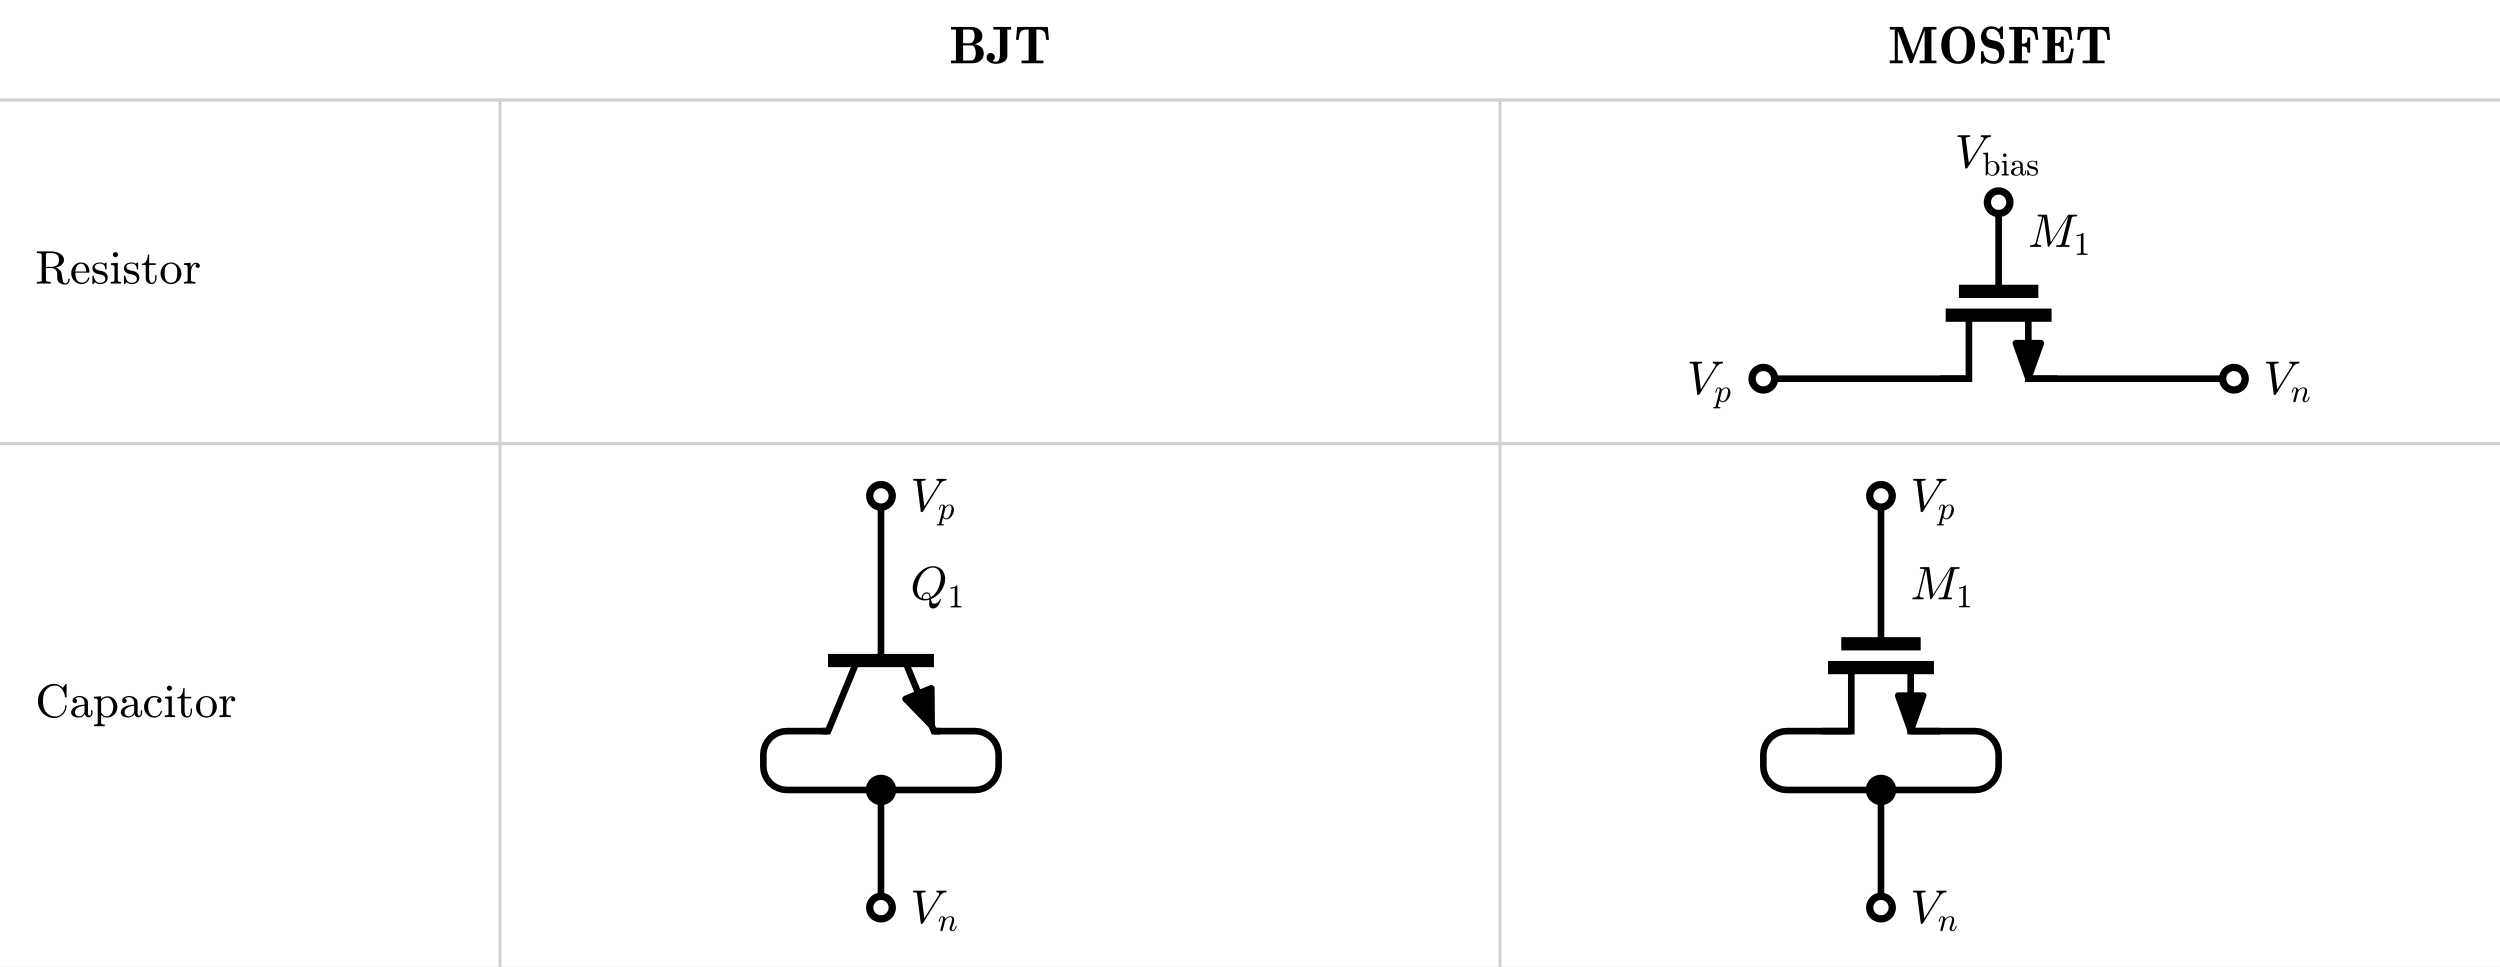
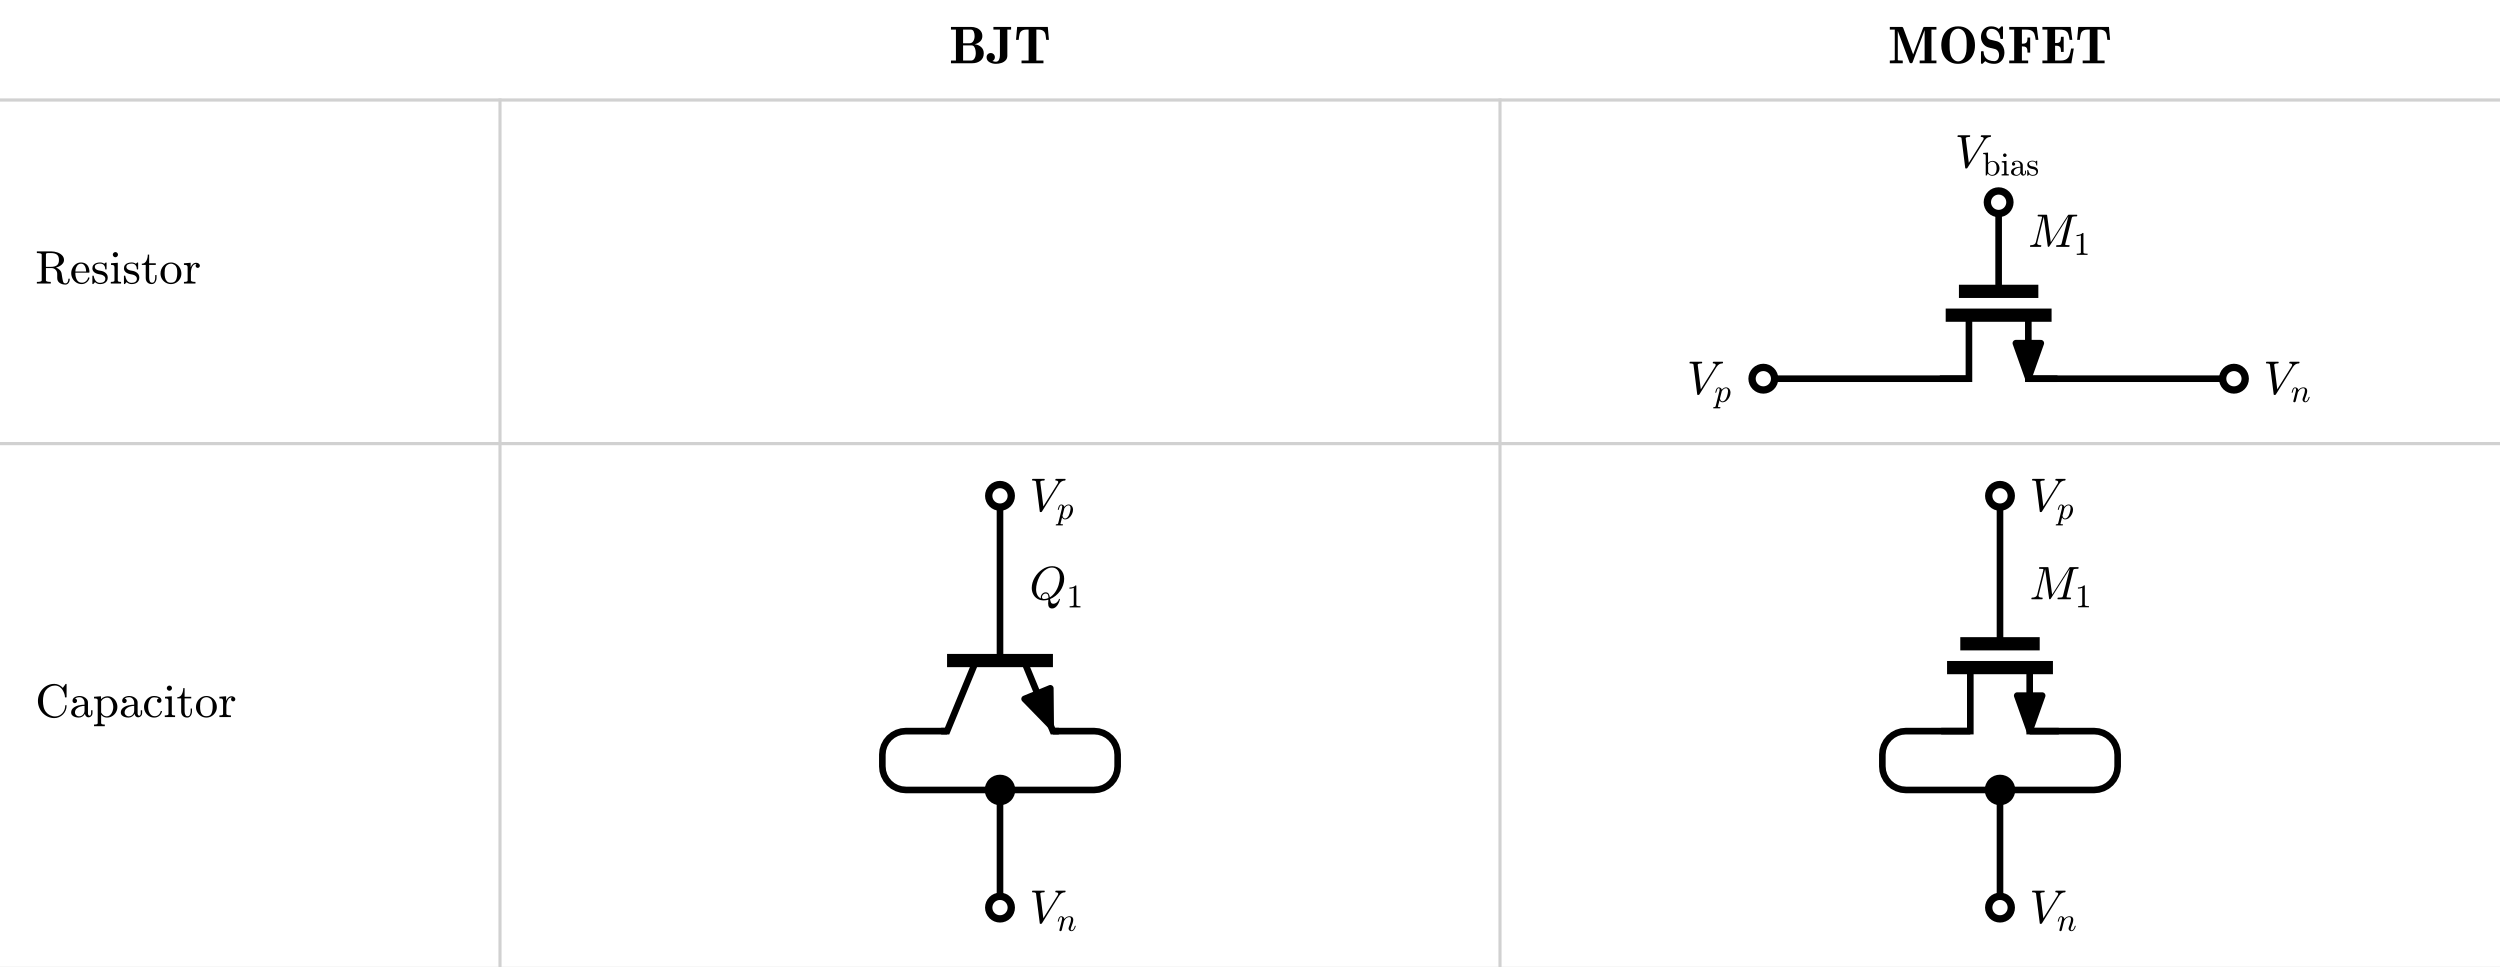
<svg xmlns="http://www.w3.org/2000/svg" xmlns:xlink="http://www.w3.org/1999/xlink" width="637.5pt" height="246.45pt" viewBox="0 0 637.5 246.45" version="1.1">
  <defs>
    <style type="text/css">*{stroke-linejoin: round; stroke-linecap: butt}</style>
  </defs>
  <g id="figure_1">
    <g id="patch_1">
      <path d="M 0 246.45  L 637.5 246.45  L 637.5 0  L 0 0  z " style="fill: #ffffff" />
    </g>
    <g id="axes_1">
      <g id="line2d_1">
        <path d="M 449.652 96.57  L 502.08 96.57  " clip-path="url(#pea8df8f1a4)" style="fill: none; stroke: #000000; stroke-width: 1.688; stroke-linejoin: miter" />
      </g>
      <g id="line2d_2">
        <path d="M 509.652 51.57  L 509.652 74.295  " clip-path="url(#pea8df8f1a4)" style="fill: none; stroke: #000000; stroke-width: 1.688; stroke-linejoin: miter" />
      </g>
      <g id="line2d_3">
        <path d="M 517.223 96.57  L 569.652 96.57  " clip-path="url(#pea8df8f1a4)" style="fill: none; stroke: #000000; stroke-width: 1.688; stroke-linejoin: miter" />
      </g>
      <g id="line2d_4">
        <path d="M 499.527 74.295  L 519.777 74.295  " clip-path="url(#pea8df8f1a4)" style="fill: none; stroke: #000000; stroke-width: 3.375; stroke-linejoin: miter" />
      </g>
      <g id="line2d_5">
        <path d="M 496.152 80.37  L 523.152 80.37  " clip-path="url(#pea8df8f1a4)" style="fill: none; stroke: #000000; stroke-width: 3.375; stroke-linejoin: miter" />
      </g>
      <g id="line2d_6">
        <path d="M 502.08 80.37  L 502.08 96.57  L 494.652 96.57  " clip-path="url(#pea8df8f1a4)" style="fill: none; stroke: #000000; stroke-width: 1.688; stroke-linejoin: miter" />
      </g>
      <g id="line2d_7">
        <path d="M 517.223 80.37  L 517.223 96.57  L 524.652 96.57  " clip-path="url(#pea8df8f1a4)" style="fill: none; stroke: #000000; stroke-width: 1.688; stroke-linejoin: miter" />
      </g>
      <g id="patch_2">
        <path d="M 517.223 96.457  L 520.401 87.514  L 514.045 87.514  z " clip-path="url(#pea8df8f1a4)" style="stroke: #000000; stroke-width: 1.688" />
      </g>
      <g id="patch_3">
        <path d="M 449.652 93.69  C 450.415 93.69 451.148 93.993 451.688 94.534  C 452.228 95.074 452.532 95.806 452.532 96.57  C 452.532 97.334 452.228 98.066 451.688 98.606  C 451.148 99.147 450.415 99.45 449.652 99.45  C 448.888 99.45 448.155 99.147 447.615 98.606  C 447.075 98.066 446.772 97.334 446.772 96.57  C 446.772 95.806 447.075 95.074 447.615 94.534  C 448.155 93.993 448.888 93.69 449.652 93.69  z " clip-path="url(#pea8df8f1a4)" style="fill: #ffffff; stroke: #000000; stroke-width: 1.867; stroke-linejoin: miter" />
      </g>
      <g id="patch_4">
        <path d="M 569.652 93.69  C 570.415 93.69 571.148 93.993 571.688 94.534  C 572.228 95.074 572.532 95.806 572.532 96.57  C 572.532 97.334 572.228 98.066 571.688 98.606  C 571.148 99.147 570.415 99.45 569.652 99.45  C 568.888 99.45 568.155 99.147 567.615 98.606  C 567.075 98.066 566.772 97.334 566.772 96.57  C 566.772 95.806 567.075 95.074 567.615 94.534  C 568.155 93.993 568.888 93.69 569.652 93.69  z " clip-path="url(#pea8df8f1a4)" style="fill: #ffffff; stroke: #000000; stroke-width: 1.867; stroke-linejoin: miter" />
      </g>
      <g id="patch_5">
        <path d="M 509.652 48.69  C 510.415 48.69 511.148 48.993 511.688 49.534  C 512.228 50.074 512.532 50.806 512.532 51.57  C 512.532 52.334 512.228 53.066 511.688 53.606  C 511.148 54.147 510.415 54.45 509.652 54.45  C 508.888 54.45 508.155 54.147 507.615 53.606  C 507.075 53.066 506.772 52.334 506.772 51.57  C 506.772 50.806 507.075 50.074 507.615 49.534  C 508.155 48.993 508.888 48.69 509.652 48.69  z " clip-path="url(#pea8df8f1a4)" style="fill: #ffffff; stroke: #000000; stroke-width: 1.867; stroke-linejoin: miter" />
      </g>
      <g id="text_1">
        <g transform="translate(517.1515 63.03) scale(0.12 -0.12)">
          <defs>
            <path id="Cmmi10-4d" d="M 325 0  Q 263 0 263 84  Q 266 100 275 137  Q 284 175 300 200  Q 316 225 347 225  Q 956 225 1056 616  L 1888 3956  Q 1900 4019 1900 4044  Q 1900 4113 1825 4122  Q 1703 4147 1363 4147  Q 1300 4147 1300 4231  Q 1303 4247 1312 4286  Q 1322 4325 1339 4348  Q 1356 4372 1381 4372  L 2509 4372  Q 2581 4372 2591 4300  L 3091 634  L 5422 4300  Q 5466 4372 5544 4372  L 6631 4372  Q 6694 4372 6694 4288  Q 6691 4272 6681 4233  Q 6672 4194 6655 4170  Q 6638 4147 6613 4147  Q 6222 4147 6069 4103  Q 5984 4075 5947 3928  L 5069 416  Q 5056 353 5056 325  Q 5056 300 5064 283  Q 5072 266 5086 261  Q 5100 256 5131 250  Q 5253 225 5594 225  Q 5656 225 5656 141  Q 5634 50 5621 25  Q 5609 0 5550 0  L 3878 0  Q 3816 0 3816 84  Q 3819 100 3828 139  Q 3838 178 3855 201  Q 3872 225 3897 225  Q 4288 225 4441 269  Q 4525 297 4563 441  L 5484 4147  L 2900 72  Q 2863 0 2772 0  Q 2691 0 2681 72  L 2138 4097  L 1259 588  Q 1253 572 1250 548  Q 1247 525 1241 494  Q 1241 328 1386 276  Q 1531 225 1741 225  Q 1806 225 1806 141  Q 1784 56 1770 28  Q 1756 0 1697 0  L 325 0  z " transform="scale(0.015625)" />
            <path id="Cmr10-31" d="M 594 0  L 594 225  Q 1394 225 1394 428  L 1394 3788  Q 1063 3628 556 3628  L 556 3853  Q 1341 3853 1741 4263  L 1831 4263  Q 1853 4263 1873 4245  Q 1894 4228 1894 4206  L 1894 428  Q 1894 225 2694 225  L 2694 0  L 594 0  z " transform="scale(0.015625)" />
          </defs>
          <use xlink:href="#Cmmi10-4d" transform="translate(0 0.6875)" />
          <use xlink:href="#Cmr10-31" transform="translate(97.02148 -16.31875) scale(0.7)" />
        </g>
      </g>
      <g id="text_2">
        <g transform="translate(430.1515 100.53) scale(0.12 -0.12)">
          <defs>
            <path id="Cmmi10-56" d="M 1409 -72  L 897 4006  Q 850 4147 416 4147  Q 353 4147 353 4231  Q 366 4300 384 4336  Q 403 4372 459 4372  L 2022 4372  Q 2056 4372 2072 4347  Q 2088 4322 2088 4288  Q 2063 4147 2003 4147  Q 1503 4147 1472 3975  L 1894 628  L 3866 3775  Q 3922 3881 3922 3944  Q 3922 4056 3820 4101  Q 3719 4147 3584 4147  Q 3519 4147 3519 4231  Q 3531 4281 3540 4309  Q 3550 4338 3569 4355  Q 3588 4372 3628 4372  L 4863 4372  Q 4922 4372 4922 4288  Q 4897 4147 4838 4147  Q 4356 4147 4084 3725  Q 4072 3713 4063 3713  L 1703 -72  Q 1656 -141 1581 -141  L 1491 -141  Q 1419 -141 1409 -72  z " transform="scale(0.015625)" />
            <path id="Cmmi10-70" d="M -159 -1241  Q -219 -1241 -219 -1159  Q -197 -1019 -134 -1019  Q 66 -1019 145 -983  Q 225 -947 269 -800  L 991 2081  Q 1038 2200 1038 2388  Q 1038 2663 850 2663  Q 650 2663 553 2423  Q 456 2184 366 1819  Q 366 1778 313 1778  L 238 1778  Q 222 1778 203 1801  Q 184 1825 184 1844  Q 253 2122 317 2315  Q 381 2509 517 2668  Q 653 2828 856 2828  Q 1075 2828 1240 2704  Q 1406 2581 1453 2369  Q 1628 2572 1840 2700  Q 2053 2828 2278 2828  Q 2547 2828 2745 2684  Q 2944 2541 3044 2308  Q 3144 2075 3144 1806  Q 3144 1394 2933 953  Q 2722 513 2361 220  Q 2000 -72 1588 -72  Q 1400 -72 1248 34  Q 1097 141 1013 313  L 722 -825  Q 706 -919 703 -934  Q 703 -1019 1125 -1019  Q 1191 -1019 1191 -1100  Q 1169 -1184 1155 -1212  Q 1141 -1241 1081 -1241  L -159 -1241  z M 1594 97  Q 1816 97 2006 280  Q 2197 463 2316 691  Q 2403 863 2479 1111  Q 2556 1359 2612 1640  Q 2669 1922 2669 2088  Q 2669 2234 2630 2362  Q 2591 2491 2502 2577  Q 2413 2663 2266 2663  Q 2031 2663 1823 2495  Q 1616 2328 1447 2081  L 1447 2059  L 1094 647  Q 1138 419 1263 258  Q 1388 97 1594 97  z " transform="scale(0.015625)" />
          </defs>
          <use xlink:href="#Cmmi10-56" transform="translate(0 0.6875)" />
          <use xlink:href="#Cmmi10-70" transform="translate(58.30078 -16.31875) scale(0.7)" />
        </g>
      </g>
      <g id="text_3">
        <g transform="translate(577.1515 100.53) scale(0.12 -0.12)">
          <defs>
            <path id="Cmmi10-6e" d="M 494 109  Q 494 147 500 166  L 978 2075  Q 1025 2253 1025 2388  Q 1025 2663 838 2663  Q 638 2663 541 2423  Q 444 2184 353 1819  Q 353 1800 334 1789  Q 316 1778 300 1778  L 225 1778  Q 203 1778 187 1801  Q 172 1825 172 1844  Q 241 2122 305 2315  Q 369 2509 505 2668  Q 641 2828 844 2828  Q 1084 2828 1268 2676  Q 1453 2525 1453 2291  Q 1644 2541 1900 2684  Q 2156 2828 2444 2828  Q 2672 2828 2837 2750  Q 3003 2672 3095 2514  Q 3188 2356 3188 2138  Q 3188 1875 3070 1503  Q 2953 1131 2778 672  Q 2688 463 2688 288  Q 2688 97 2834 97  Q 3084 97 3251 365  Q 3419 634 3488 941  Q 3500 978 3541 978  L 3616 978  Q 3641 978 3658 962  Q 3675 947 3675 922  Q 3675 916 3669 903  Q 3581 541 3364 234  Q 3147 -72 2822 -72  Q 2597 -72 2437 83  Q 2278 238 2278 459  Q 2278 578 2328 709  Q 2409 919 2514 1209  Q 2619 1500 2686 1765  Q 2753 2031 2753 2234  Q 2753 2413 2679 2538  Q 2606 2663 2431 2663  Q 2197 2663 2000 2559  Q 1803 2456 1656 2286  Q 1509 2116 1388 1881  L 953 141  Q 931 53 854 -9  Q 778 -72 684 -72  Q 606 -72 550 -22  Q 494 28 494 109  z " transform="scale(0.015625)" />
          </defs>
          <use xlink:href="#Cmmi10-56" transform="translate(0 0.6875)" />
          <use xlink:href="#Cmmi10-6e" transform="translate(58.30078 -16.31875) scale(0.7)" />
        </g>
      </g>
      <g id="text_4">
        <g transform="translate(498.4915 42.78) scale(0.12 -0.12)">
          <defs>
            <path id="Cmr10-62" d="M 666 0  L 666 3788  Q 666 3959 614 4036  Q 563 4113 466 4130  Q 369 4147 166 4147  L 166 4372  L 1113 4441  L 1113 2438  Q 1219 2556 1361 2645  Q 1503 2734 1665 2781  Q 1828 2828 1997 2828  Q 2284 2828 2529 2712  Q 2775 2597 2956 2394  Q 3138 2191 3239 1927  Q 3341 1663 3341 1381  Q 3341 994 3152 659  Q 2963 325 2636 126  Q 2309 -72 1919 -72  Q 1675 -72 1447 53  Q 1219 178 1069 384  L 850 0  L 666 0  z M 1131 628  Q 1238 394 1438 245  Q 1638 97 1881 97  Q 2213 97 2417 287  Q 2622 478 2703 768  Q 2784 1059 2784 1381  Q 2784 1922 2644 2203  Q 2581 2328 2473 2434  Q 2366 2541 2233 2602  Q 2100 2663 1953 2663  Q 1697 2663 1478 2527  Q 1259 2391 1131 2163  L 1131 628  z " transform="scale(0.015625)" />
            <path id="Cmr10-69" d="M 197 0  L 197 225  Q 416 225 556 259  Q 697 294 697 428  L 697 2175  Q 697 2422 601 2478  Q 506 2534 225 2534  L 225 2759  L 1147 2828  L 1147 428  Q 1147 294 1269 259  Q 1391 225 1594 225  L 1594 0  L 197 0  z M 469 3928  Q 469 4069 575 4175  Q 681 4281 819 4281  Q 909 4281 993 4234  Q 1078 4188 1125 4103  Q 1172 4019 1172 3928  Q 1172 3791 1065 3684  Q 959 3578 819 3578  Q 681 3578 575 3684  Q 469 3791 469 3928  z " transform="scale(0.015625)" />
            <path id="Cmr10-61" d="M 256 628  Q 256 1009 556 1248  Q 856 1488 1276 1586  Q 1697 1684 2075 1684  L 2075 1947  Q 2075 2131 1994 2304  Q 1913 2478 1759 2589  Q 1606 2700 1422 2700  Q 997 2700 775 2509  Q 897 2509 976 2417  Q 1056 2325 1056 2203  Q 1056 2075 965 1984  Q 875 1894 750 1894  Q 622 1894 531 1984  Q 441 2075 441 2203  Q 441 2541 747 2705  Q 1053 2869 1422 2869  Q 1681 2869 1943 2758  Q 2206 2647 2373 2440  Q 2541 2234 2541 1959  L 2541 519  Q 2541 394 2594 289  Q 2647 184 2759 184  Q 2866 184 2917 290  Q 2969 397 2969 519  L 2969 928  L 3156 928  L 3156 519  Q 3156 375 3081 245  Q 3006 116 2879 39  Q 2753 -38 2606 -38  Q 2419 -38 2283 107  Q 2147 253 2131 453  Q 2013 213 1781 70  Q 1550 -72 1288 -72  Q 1044 -72 808 0  Q 572 72 414 226  Q 256 381 256 628  z M 775 628  Q 775 403 940 250  Q 1106 97 1331 97  Q 1538 97 1706 200  Q 1875 303 1975 481  Q 2075 659 2075 856  L 2075 1522  Q 1784 1522 1479 1426  Q 1175 1331 975 1128  Q 775 925 775 628  z " transform="scale(0.015625)" />
            <path id="Cmr10-73" d="M 213 -19  L 213 1025  Q 213 1075 269 1075  L 347 1075  Q 384 1075 397 1025  Q 575 97 1259 97  Q 1563 97 1767 234  Q 1972 372 1972 659  Q 1972 866 1812 1011  Q 1653 1156 1434 1209  L 1006 1294  Q 791 1341 614 1437  Q 438 1534 325 1695  Q 213 1856 213 2069  Q 213 2350 361 2529  Q 509 2709 746 2789  Q 984 2869 1259 2869  Q 1588 2869 1831 2694  L 2016 2853  Q 2016 2869 2047 2869  L 2094 2869  Q 2113 2869 2128 2851  Q 2144 2834 2144 2816  L 2144 1978  Q 2144 1919 2094 1919  L 2016 1919  Q 1959 1919 1959 1978  Q 1959 2313 1773 2516  Q 1588 2719 1253 2719  Q 966 2719 755 2612  Q 544 2506 544 2247  Q 544 2069 695 1955  Q 847 1841 1050 1791  L 1484 1709  Q 1703 1659 1892 1540  Q 2081 1422 2192 1240  Q 2303 1059 2303 831  Q 2303 600 2223 429  Q 2144 259 2001 146  Q 1859 34 1665 -19  Q 1472 -72 1259 -72  Q 859 -72 575 197  L 341 -56  Q 341 -72 306 -72  L 269 -72  Q 213 -72 213 -19  z " transform="scale(0.015625)" />
          </defs>
          <use xlink:href="#Cmmi10-56" transform="translate(0 0.6875)" />
          <use xlink:href="#Cmr10-62" transform="translate(58.30078 -16.31875) scale(0.7)" />
          <use xlink:href="#Cmr10-69" transform="translate(97.16309 -16.31875) scale(0.7)" />
          <use xlink:href="#Cmr10-61" transform="translate(116.543 -16.31875) scale(0.7)" />
          <use xlink:href="#Cmr10-73" transform="translate(151.543 -16.31875) scale(0.7)" />
        </g>
      </g>
    </g>
    <g id="axes_2">
      <g id="line2d_8">
-         <path d="M 211.152 186.437  L 200.652 186.437  L 199.481 186.552  L 198.355 186.894  L 197.318 187.448  L 196.409 188.194  L 195.663 189.104  L 195.108 190.141  L 194.767 191.267  L 194.652 192.437  L 194.652 195.437  L 194.767 196.608  L 195.108 197.733  L 195.663 198.77  L 196.409 199.68  L 197.318 200.426  L 198.355 200.98  L 199.481 201.322  L 200.652 201.437  L 248.652 201.437  L 249.822 201.322  L 250.948 200.98  L 251.985 200.426  L 252.894 199.68  L 253.64 198.77  L 254.195 197.733  L 254.536 196.608  L 254.652 195.437  L 254.652 192.437  L 254.536 191.267  L 254.195 190.141  L 253.64 189.104  L 252.894 188.194  L 251.985 187.448  L 250.948 186.894  L 249.822 186.552  L 248.652 186.437  L 238.152 186.437  " clip-path="url(#pc431023431)" style="fill: none; stroke: #000000; stroke-width: 1.688; stroke-linejoin: miter" />
+         <path d="M 241.5 186.437  L 231 186.437  L 229.829 186.552  L 228.704 186.894  L 227.667 187.448  L 226.757 188.194  L 226.011 189.104  L 225.457 190.141  L 225.115 191.267  L 225 192.437  L 225 195.437  L 225.115 196.608  L 225.457 197.733  L 226.011 198.77  L 226.757 199.68  L 227.667 200.426  L 228.704 200.98  L 229.829 201.322  L 231 201.437  L 279 201.437  L 280.171 201.322  L 281.296 200.98  L 282.333 200.426  L 283.243 199.68  L 283.989 198.77  L 284.543 197.733  L 284.885 196.608  L 285 195.437  L 285 192.437  L 284.885 191.267  L 284.543 190.141  L 283.989 189.104  L 283.243 188.194  L 282.333 187.448  L 281.296 186.894  L 280.171 186.552  L 279 186.437  L 268.5 186.437  " clip-path="url(#pc431023431)" style="fill: none; stroke: #000000; stroke-width: 1.688; stroke-linejoin: miter" />
      </g>
      <g id="line2d_9">
-         <path d="M 224.652 126.437  L 224.652 168.437  " clip-path="url(#pc431023431)" style="fill: none; stroke: #000000; stroke-width: 1.688; stroke-linejoin: miter" />
+         <path d="M 255 126.437  L 255 168.437  " clip-path="url(#pc431023431)" style="fill: none; stroke: #000000; stroke-width: 1.688; stroke-linejoin: miter" />
      </g>
      <g id="line2d_10">
-         <path d="M 224.652 201.437  L 224.652 231.437  " clip-path="url(#pc431023431)" style="fill: none; stroke: #000000; stroke-width: 1.688; stroke-linejoin: miter" />
+         <path d="M 255 201.437  L 255 231.437  " clip-path="url(#pc431023431)" style="fill: none; stroke: #000000; stroke-width: 1.688; stroke-linejoin: miter" />
      </g>
      <g id="line2d_11">
-         <path d="M 211.152 168.437  L 238.152 168.437  " clip-path="url(#pc431023431)" style="fill: none; stroke: #000000; stroke-width: 3.375; stroke-linejoin: miter" />
+         <path d="M 241.5 168.437  L 268.5 168.437  " clip-path="url(#pc431023431)" style="fill: none; stroke: #000000; stroke-width: 3.375; stroke-linejoin: miter" />
      </g>
      <g id="line2d_12">
-         <path d="M 218.577 168.437  L 211.152 186.437  L 209.652 186.437  " clip-path="url(#pc431023431)" style="fill: none; stroke: #000000; stroke-width: 1.688; stroke-linejoin: miter" />
+         <path d="M 248.925 168.437  L 241.5 186.437  L 240 186.437  " clip-path="url(#pc431023431)" style="fill: none; stroke: #000000; stroke-width: 1.688; stroke-linejoin: miter" />
      </g>
      <g id="line2d_13">
-         <path d="M 230.727 168.437  L 238.152 186.437  L 239.652 186.437  " clip-path="url(#pc431023431)" style="fill: none; stroke: #000000; stroke-width: 1.688; stroke-linejoin: miter" />
+         <path d="M 261.075 168.437  L 268.5 186.437  L 270 186.437  " clip-path="url(#pc431023431)" style="fill: none; stroke: #000000; stroke-width: 1.688; stroke-linejoin: miter" />
      </g>
      <g id="patch_6">
-         <path d="M 237.573 185.033  L 237.481 175.518  L 230.929 178.221  z " clip-path="url(#pc431023431)" style="stroke: #000000; stroke-width: 1.688" />
+         <path d="M 267.921 185.033  L 267.829 175.518  L 261.277 178.221  z " clip-path="url(#pc431023431)" style="stroke: #000000; stroke-width: 1.688" />
      </g>
      <g id="patch_7">
-         <path d="M 224.652 123.557  C 225.415 123.557 226.148 123.861 226.688 124.401  C 227.228 124.941 227.532 125.673 227.532 126.437  C 227.532 127.201 227.228 127.933 226.688 128.474  C 226.148 129.014 225.415 129.317 224.652 129.317  C 223.888 129.317 223.155 129.014 222.615 128.474  C 222.075 127.933 221.772 127.201 221.772 126.437  C 221.772 125.673 222.075 124.941 222.615 124.401  C 223.155 123.861 223.888 123.557 224.652 123.557  z " clip-path="url(#pc431023431)" style="fill: #ffffff; stroke: #000000; stroke-width: 1.867; stroke-linejoin: miter" />
+         <path d="M 255 123.557  C 255.764 123.557 256.496 123.861 257.036 124.401  C 257.577 124.941 257.88 125.673 257.88 126.437  C 257.88 127.201 257.577 127.933 257.036 128.474  C 256.496 129.014 255.764 129.317 255 129.317  C 254.236 129.317 253.504 129.014 252.964 128.474  C 252.423 127.933 252.12 127.201 252.12 126.437  C 252.12 125.673 252.423 124.941 252.964 124.401  C 253.504 123.861 254.236 123.557 255 123.557  z " clip-path="url(#pc431023431)" style="fill: #ffffff; stroke: #000000; stroke-width: 1.867; stroke-linejoin: miter" />
      </g>
      <g id="patch_8">
-         <path d="M 224.652 197.545  C 225.684 197.545 226.674 197.955 227.404 198.685  C 228.134 199.415 228.544 200.405 228.544 201.437  C 228.544 202.469 228.134 203.46 227.404 204.189  C 226.674 204.919 225.684 205.33 224.652 205.33  C 223.619 205.33 222.629 204.919 221.899 204.189  C 221.169 203.46 220.759 202.469 220.759 201.437  C 220.759 200.405 221.169 199.415 221.899 198.685  C 222.629 197.955 223.619 197.545 224.652 197.545  z " clip-path="url(#pc431023431)" />
+         <path d="M 255 197.545  C 256.032 197.545 257.022 197.955 257.752 198.685  C 258.482 199.415 258.892 200.405 258.892 201.437  C 258.892 202.469 258.482 203.46 257.752 204.189  C 257.022 204.919 256.032 205.33 255 205.33  C 253.968 205.33 252.978 204.919 252.248 204.189  C 251.518 203.46 251.107 202.469 251.107 201.437  C 251.107 200.405 251.518 199.415 252.248 198.685  C 252.978 197.955 253.968 197.545 255 197.545  z " clip-path="url(#pc431023431)" />
      </g>
      <g id="patch_9">
-         <path d="M 224.652 228.557  C 225.415 228.557 226.148 228.861 226.688 229.401  C 227.228 229.941 227.532 230.673 227.532 231.437  C 227.532 232.201 227.228 232.933 226.688 233.474  C 226.148 234.014 225.415 234.317 224.652 234.317  C 223.888 234.317 223.155 234.014 222.615 233.474  C 222.075 232.933 221.772 232.201 221.772 231.437  C 221.772 230.673 222.075 229.941 222.615 229.401  C 223.155 228.861 223.888 228.557 224.652 228.557  z " clip-path="url(#pc431023431)" style="fill: #ffffff; stroke: #000000; stroke-width: 1.867; stroke-linejoin: miter" />
+         <path d="M 255 228.557  C 255.764 228.557 256.496 228.861 257.036 229.401  C 257.577 229.941 257.88 230.673 257.88 231.437  C 257.88 232.201 257.577 232.933 257.036 233.474  C 256.496 234.014 255.764 234.317 255 234.317  C 254.236 234.317 253.504 234.014 252.964 233.474  C 252.423 232.933 252.12 232.201 252.12 231.437  C 252.12 230.673 252.423 229.941 252.964 229.401  C 253.504 228.861 254.236 228.557 255 228.557  z " clip-path="url(#pc431023431)" style="fill: #ffffff; stroke: #000000; stroke-width: 1.867; stroke-linejoin: miter" />
      </g>
      <g id="text_5">
-         <g transform="translate(232.1515 152.8971) scale(0.12 -0.12)">
+         <g transform="translate(262.5 152.8971) scale(0.12 -0.12)">
          <defs>
            <path id="Cmmi10-51" d="M 1947 -141  Q 1466 -141 1094 79  Q 722 300 520 692  Q 319 1084 319 1563  Q 319 2259 714 2950  Q 1109 3641 1756 4077  Q 2403 4513 3109 4513  Q 3475 4513 3778 4381  Q 4081 4250 4290 4017  Q 4500 3784 4614 3471  Q 4728 3159 4728 2791  Q 4728 2366 4581 1936  Q 4434 1506 4171 1136  Q 3909 766 3559 484  Q 3209 203 2809 38  Q 2850 -256 2934 -425  Q 3019 -594 3256 -594  Q 3506 -594 3726 -412  Q 3947 -231 4006 13  Q 4019 72 4078 72  Q 4147 72 4147 -13  Q 4100 -219 4008 -430  Q 3916 -641 3786 -823  Q 3656 -1006 3478 -1123  Q 3300 -1241 3084 -1241  Q 2547 -1241 2547 -550  Q 2547 -509 2562 -332  Q 2578 -156 2578 -44  Q 2269 -141 1947 -141  z M 1709 300  Q 1709 44 1991 44  Q 2275 44 2591 184  L 2591 244  Q 2591 503 2509 648  Q 2428 794 2194 794  Q 2078 794 1964 723  Q 1850 653 1779 539  Q 1709 425 1709 300  z M 1544 288  Q 1544 456 1637 612  Q 1731 769 1881 864  Q 2031 959 2203 959  Q 2481 959 2607 771  Q 2734 584 2778 281  Q 3188 525 3500 978  Q 3813 1431 3977 1973  Q 4141 2516 4141 3003  Q 4141 3356 4023 3656  Q 3906 3956 3664 4140  Q 3422 4325 3066 4325  Q 2722 4325 2403 4156  Q 2084 3988 1813 3706  Q 1550 3434 1342 3032  Q 1134 2631 1021 2193  Q 909 1756 909 1356  Q 909 947 1068 612  Q 1228 278 1569 128  Q 1544 194 1544 288  z " transform="scale(0.015625)" />
          </defs>
          <use xlink:href="#Cmmi10-51" transform="translate(0 0.484375)" />
          <use xlink:href="#Cmr10-31" transform="translate(79.00391 -16.52188) scale(0.7)" />
        </g>
      </g>
      <g id="text_6">
-         <g transform="translate(232.1515 130.3971) scale(0.12 -0.12)">
+         <g transform="translate(262.5 130.3971) scale(0.12 -0.12)">
          <use xlink:href="#Cmmi10-56" transform="translate(0 0.6875)" />
          <use xlink:href="#Cmmi10-70" transform="translate(58.30078 -16.31875) scale(0.7)" />
        </g>
      </g>
      <g id="text_7">
-         <g transform="translate(232.1515 235.3971) scale(0.12 -0.12)">
+         <g transform="translate(262.5 235.3971) scale(0.12 -0.12)">
          <use xlink:href="#Cmmi10-56" transform="translate(0 0.6875)" />
          <use xlink:href="#Cmmi10-6e" transform="translate(58.30078 -16.31875) scale(0.7)" />
        </g>
      </g>
    </g>
    <g id="axes_3">
      <g id="line2d_14">
-         <path d="M 472.08 186.437  L 455.652 186.437  L 454.481 186.552  L 453.355 186.894  L 452.318 187.448  L 451.409 188.194  L 450.663 189.104  L 450.108 190.141  L 449.767 191.267  L 449.652 192.437  L 449.652 195.437  L 449.767 196.608  L 450.108 197.733  L 450.663 198.77  L 451.409 199.68  L 452.318 200.426  L 453.355 200.98  L 454.481 201.322  L 455.652 201.437  L 503.652 201.437  L 504.822 201.322  L 505.948 200.98  L 506.985 200.426  L 507.894 199.68  L 508.64 198.77  L 509.195 197.733  L 509.536 196.608  L 509.652 195.437  L 509.652 192.437  L 509.536 191.267  L 509.195 190.141  L 508.64 189.104  L 507.894 188.194  L 506.985 187.448  L 505.948 186.894  L 504.822 186.552  L 503.652 186.437  L 487.223 186.437  " clip-path="url(#peedba39d18)" style="fill: none; stroke: #000000; stroke-width: 1.688; stroke-linejoin: miter" />
+         <path d="M 502.429 186.437  L 486 186.437  L 484.829 186.552  L 483.704 186.894  L 482.667 187.448  L 481.757 188.194  L 481.011 189.104  L 480.457 190.141  L 480.115 191.267  L 480 192.437  L 480 195.437  L 480.115 196.608  L 480.457 197.733  L 481.011 198.77  L 481.757 199.68  L 482.667 200.426  L 483.704 200.98  L 484.829 201.322  L 486 201.437  L 534 201.437  L 535.171 201.322  L 536.296 200.98  L 537.333 200.426  L 538.243 199.68  L 538.989 198.77  L 539.543 197.733  L 539.885 196.608  L 540 195.437  L 540 192.437  L 539.885 191.267  L 539.543 190.141  L 538.989 189.104  L 538.243 188.194  L 537.333 187.448  L 536.296 186.894  L 535.171 186.552  L 534 186.437  L 517.571 186.437  " clip-path="url(#peedba39d18)" style="fill: none; stroke: #000000; stroke-width: 1.688; stroke-linejoin: miter" />
      </g>
      <g id="line2d_15">
-         <path d="M 479.652 126.437  L 479.652 164.162  " clip-path="url(#peedba39d18)" style="fill: none; stroke: #000000; stroke-width: 1.688; stroke-linejoin: miter" />
+         <path d="M 510 126.437  L 510 164.162  " clip-path="url(#peedba39d18)" style="fill: none; stroke: #000000; stroke-width: 1.688; stroke-linejoin: miter" />
      </g>
      <g id="line2d_16">
-         <path d="M 479.652 201.437  L 479.652 231.437  " clip-path="url(#peedba39d18)" style="fill: none; stroke: #000000; stroke-width: 1.688; stroke-linejoin: miter" />
+         <path d="M 510 201.437  L 510 231.437  " clip-path="url(#peedba39d18)" style="fill: none; stroke: #000000; stroke-width: 1.688; stroke-linejoin: miter" />
      </g>
      <g id="line2d_17">
-         <path d="M 469.527 164.162  L 489.777 164.162  " clip-path="url(#peedba39d18)" style="fill: none; stroke: #000000; stroke-width: 3.375; stroke-linejoin: miter" />
+         <path d="M 499.875 164.162  L 520.125 164.162  " clip-path="url(#peedba39d18)" style="fill: none; stroke: #000000; stroke-width: 3.375; stroke-linejoin: miter" />
      </g>
      <g id="line2d_18">
-         <path d="M 466.152 170.237  L 493.152 170.237  " clip-path="url(#peedba39d18)" style="fill: none; stroke: #000000; stroke-width: 3.375; stroke-linejoin: miter" />
+         <path d="M 496.5 170.237  L 523.5 170.237  " clip-path="url(#peedba39d18)" style="fill: none; stroke: #000000; stroke-width: 3.375; stroke-linejoin: miter" />
      </g>
      <g id="line2d_19">
-         <path d="M 472.08 170.237  L 472.08 186.437  L 464.652 186.437  " clip-path="url(#peedba39d18)" style="fill: none; stroke: #000000; stroke-width: 1.688; stroke-linejoin: miter" />
+         <path d="M 502.429 170.237  L 502.429 186.437  L 495 186.437  " clip-path="url(#peedba39d18)" style="fill: none; stroke: #000000; stroke-width: 1.688; stroke-linejoin: miter" />
      </g>
      <g id="line2d_20">
-         <path d="M 487.223 170.237  L 487.223 186.437  L 494.652 186.437  " clip-path="url(#peedba39d18)" style="fill: none; stroke: #000000; stroke-width: 1.688; stroke-linejoin: miter" />
+         <path d="M 517.571 170.237  L 517.571 186.437  L 525 186.437  " clip-path="url(#peedba39d18)" style="fill: none; stroke: #000000; stroke-width: 1.688; stroke-linejoin: miter" />
      </g>
      <g id="patch_10">
-         <path d="M 487.223 186.325  L 490.401 177.381  L 484.045 177.381  z " clip-path="url(#peedba39d18)" style="stroke: #000000; stroke-width: 1.688" />
+         <path d="M 517.571 186.325  L 520.749 177.381  L 514.394 177.381  z " clip-path="url(#peedba39d18)" style="stroke: #000000; stroke-width: 1.688" />
      </g>
      <g id="patch_11">
-         <path d="M 479.652 123.557  C 480.415 123.557 481.148 123.861 481.688 124.401  C 482.228 124.941 482.532 125.673 482.532 126.437  C 482.532 127.201 482.228 127.933 481.688 128.474  C 481.148 129.014 480.415 129.317 479.652 129.317  C 478.888 129.317 478.155 129.014 477.615 128.474  C 477.075 127.933 476.772 127.201 476.772 126.437  C 476.772 125.673 477.075 124.941 477.615 124.401  C 478.155 123.861 478.888 123.557 479.652 123.557  z " clip-path="url(#peedba39d18)" style="fill: #ffffff; stroke: #000000; stroke-width: 1.867; stroke-linejoin: miter" />
+         <path d="M 510 123.557  C 510.764 123.557 511.496 123.861 512.036 124.401  C 512.577 124.941 512.88 125.673 512.88 126.437  C 512.88 127.201 512.577 127.933 512.036 128.474  C 511.496 129.014 510.764 129.317 510 129.317  C 509.236 129.317 508.504 129.014 507.964 128.474  C 507.423 127.933 507.12 127.201 507.12 126.437  C 507.12 125.673 507.423 124.941 507.964 124.401  C 508.504 123.861 509.236 123.557 510 123.557  z " clip-path="url(#peedba39d18)" style="fill: #ffffff; stroke: #000000; stroke-width: 1.867; stroke-linejoin: miter" />
      </g>
      <g id="patch_12">
-         <path d="M 479.652 197.545  C 480.684 197.545 481.674 197.955 482.404 198.685  C 483.134 199.415 483.544 200.405 483.544 201.437  C 483.544 202.469 483.134 203.46 482.404 204.189  C 481.674 204.919 480.684 205.33 479.652 205.33  C 478.619 205.33 477.629 204.919 476.899 204.189  C 476.169 203.46 475.759 202.469 475.759 201.437  C 475.759 200.405 476.169 199.415 476.899 198.685  C 477.629 197.955 478.619 197.545 479.652 197.545  z " clip-path="url(#peedba39d18)" />
+         <path d="M 510 197.545  C 511.032 197.545 512.022 197.955 512.752 198.685  C 513.482 199.415 513.893 200.405 513.893 201.437  C 513.893 202.469 513.482 203.46 512.752 204.189  C 512.022 204.919 511.032 205.33 510 205.33  C 508.968 205.33 507.978 204.919 507.248 204.189  C 506.518 203.46 506.108 202.469 506.108 201.437  C 506.108 200.405 506.518 199.415 507.248 198.685  C 507.978 197.955 508.968 197.545 510 197.545  z " clip-path="url(#peedba39d18)" />
      </g>
      <g id="patch_13">
-         <path d="M 479.652 228.557  C 480.415 228.557 481.148 228.861 481.688 229.401  C 482.228 229.941 482.532 230.673 482.532 231.437  C 482.532 232.201 482.228 232.933 481.688 233.474  C 481.148 234.014 480.415 234.317 479.652 234.317  C 478.888 234.317 478.155 234.014 477.615 233.474  C 477.075 232.933 476.772 232.201 476.772 231.437  C 476.772 230.673 477.075 229.941 477.615 229.401  C 478.155 228.861 478.888 228.557 479.652 228.557  z " clip-path="url(#peedba39d18)" style="fill: #ffffff; stroke: #000000; stroke-width: 1.867; stroke-linejoin: miter" />
+         <path d="M 510 228.557  C 510.764 228.557 511.496 228.861 512.036 229.401  C 512.577 229.941 512.88 230.673 512.88 231.437  C 512.88 232.201 512.577 232.933 512.036 233.474  C 511.496 234.014 510.764 234.317 510 234.317  C 509.236 234.317 508.504 234.014 507.964 233.474  C 507.423 232.933 507.12 232.201 507.12 231.437  C 507.12 230.673 507.423 229.941 507.964 229.401  C 508.504 228.861 509.236 228.557 510 228.557  z " clip-path="url(#peedba39d18)" style="fill: #ffffff; stroke: #000000; stroke-width: 1.867; stroke-linejoin: miter" />
      </g>
      <g id="text_8">
-         <g transform="translate(487.1515 152.8971) scale(0.12 -0.12)">
+         <g transform="translate(517.5 152.8971) scale(0.12 -0.12)">
          <use xlink:href="#Cmmi10-4d" transform="translate(0 0.6875)" />
          <use xlink:href="#Cmr10-31" transform="translate(97.02148 -16.31875) scale(0.7)" />
        </g>
      </g>
      <g id="text_9">
-         <g transform="translate(487.1515 130.3971) scale(0.12 -0.12)">
+         <g transform="translate(517.5 130.3971) scale(0.12 -0.12)">
          <use xlink:href="#Cmmi10-56" transform="translate(0 0.6875)" />
          <use xlink:href="#Cmmi10-70" transform="translate(58.30078 -16.31875) scale(0.7)" />
        </g>
      </g>
      <g id="text_10">
-         <g transform="translate(487.1515 235.3971) scale(0.12 -0.12)">
+         <g transform="translate(517.5 235.3971) scale(0.12 -0.12)">
          <use xlink:href="#Cmmi10-56" transform="translate(0 0.6875)" />
          <use xlink:href="#Cmmi10-6e" transform="translate(58.30078 -16.31875) scale(0.7)" />
        </g>
      </g>
    </g>
    <g id="line2d_21">
      <path d="M 0 25.5  L 637.5 25.5  " style="fill: none; stroke: #d1d1d1; stroke-width: 0.8; stroke-linecap: square" />
    </g>
    <g id="line2d_22">
      <path d="M 0 113.117  L 637.5 113.117  " style="fill: none; stroke: #d1d1d1; stroke-width: 0.8; stroke-linecap: square" />
    </g>
    <g id="line2d_23">
      <path d="M 127.5 246.45  L 127.5 25.5  " style="fill: none; stroke: #d1d1d1; stroke-width: 0.8; stroke-linecap: square" />
    </g>
    <g id="line2d_24">
      <path d="M 382.5 246.45  L 382.5 25.5  " style="fill: none; stroke: #d1d1d1; stroke-width: 0.8; stroke-linecap: square" />
    </g>
    <g id="text_11">
      <g transform="translate(242.0337 16.125) scale(0.135 -0.135)">
        <defs>
          <path id="Cmb10-42" d="M 219 0  L 219 325  L 819 325  L 819 4063  L 219 4063  L 219 4391  L 2631 4391  Q 2991 4391 3306 4270  Q 3622 4150 3817 3898  Q 4013 3647 4013 3278  Q 4013 2888 3752 2636  Q 3491 2384 3078 2297  Q 3559 2238 3871 1952  Q 4184 1666 4184 1197  Q 4184 625 3789 312  Q 3394 0 2809 0  L 219 0  z M 1684 325  L 2631 325  Q 2838 325 2970 459  Q 3103 594 3161 794  Q 3219 994 3219 1197  Q 3219 1384 3178 1606  Q 3138 1828 3025 1992  Q 2913 2156 2719 2156  L 1684 2156  L 1684 325  z M 1684 2413  L 2450 2413  Q 2766 2413 2922 2677  Q 3078 2941 3078 3278  Q 3078 3569 2978 3816  Q 2878 4063 2631 4063  L 1684 4063  L 1684 2413  z " transform="scale(0.015625)" />
          <path id="Cmb10-4a" d="M 684 269  Q 875 184 1094 184  Q 1356 184 1472 412  Q 1588 641 1588 934  L 1588 4063  L 800 4063  L 800 4391  L 2938 4391  L 2938 4063  L 2484 4063  L 2484 909  Q 2484 572 2273 348  Q 2063 125 1744 26  Q 1425 -72 1094 -72  Q 672 -72 323 129  Q -25 331 -25 728  Q -25 947 119 1090  Q 263 1234 481 1234  Q 613 1234 730 1168  Q 847 1103 912 984  Q 978 866 978 728  Q 978 578 901 456  Q 825 334 684 269  z " transform="scale(0.015625)" />
          <path id="Cmb10-54" d="M 897 0  L 897 325  L 1753 325  L 1753 4063  L 1441 4063  Q 1028 4063 800 3816  Q 719 3719 670 3558  Q 622 3397 597 3203  Q 572 3009 556 2822  L 231 2822  L 366 4391  L 4072 4391  L 4206 2822  L 3878 2822  Q 3844 3216 3797 3453  Q 3750 3691 3634 3816  Q 3406 4063 2994 4063  L 2688 4063  L 2688 325  L 3547 325  L 3547 0  L 897 0  z " transform="scale(0.015625)" />
        </defs>
        <use xlink:href="#Cmb10-42" />
        <use xlink:href="#Cmb10-4a" transform="translate(71.09375 0)" />
        <use xlink:href="#Cmb10-54" transform="translate(122.7051 0)" />
      </g>
    </g>
    <g id="text_12">
      <g transform="translate(481.4401 16.125) scale(0.135 -0.135)">
        <defs>
          <path id="Cmb10-4d" d="M 219 0  L 219 325  Q 519 325 666 341  Q 819 341 819 384  L 819 4063  L 219 4063  L 219 4391  L 1672 4391  Q 1797 4391 1838 4275  L 3041 1063  L 4244 4275  Q 4284 4391 4409 4391  L 5856 4391  L 5856 4063  L 5253 4063  L 5253 325  L 5856 325  L 5856 0  L 3828 0  L 3828 325  L 4428 325  L 4428 4006  L 2975 116  Q 2934 0 2809 0  L 2766 0  Q 2641 0 2597 116  L 1184 3903  L 1184 384  Q 1184 341 1338 341  Q 1484 325 1784 325  L 1784 0  L 219 0  z " transform="scale(0.015625)" />
          <path id="Cmb10-4f" d="M 2400 -72  Q 1919 -72 1541 97  Q 1163 266 894 577  Q 625 888 492 1297  Q 359 1706 359 2169  Q 359 2803 593 3328  Q 828 3853 1287 4156  Q 1747 4459 2400 4459  Q 3050 4459 3508 4156  Q 3966 3853 4200 3328  Q 4434 2803 4434 2169  Q 4434 1534 4196 1025  Q 3959 516 3496 222  Q 3034 -72 2400 -72  z M 1600 769  Q 1725 531 1937 378  Q 2150 225 2400 225  Q 2566 225 2720 298  Q 2875 372 2997 495  Q 3119 619 3194 769  Q 3347 1081 3389 1422  Q 3431 1763 3431 2284  Q 3431 2763 3389 3077  Q 3347 3391 3194 3675  Q 3113 3825 2989 3937  Q 2866 4050 2709 4114  Q 2553 4178 2400 4178  Q 2150 4178 1939 4039  Q 1728 3900 1600 3675  Q 1494 3488 1441 3252  Q 1388 3016 1375 2808  Q 1363 2600 1363 2284  Q 1363 1938 1375 1711  Q 1388 1484 1441 1229  Q 1494 975 1600 769  z " transform="scale(0.015625)" />
          <path id="Cmb10-53" d="M 359 13  L 359 1381  Q 375 1444 441 1459  L 609 1459  Q 669 1444 684 1381  Q 684 1022 848 764  Q 1013 506 1302 381  Q 1591 256 1953 256  Q 2247 256 2397 470  Q 2547 684 2547 991  Q 2547 1144 2494 1294  Q 2441 1444 2331 1556  Q 2222 1669 2069 1709  L 1300 1900  Q 878 2006 618 2367  Q 359 2728 359 3163  Q 359 3534 511 3831  Q 663 4128 942 4293  Q 1222 4459 1600 4459  Q 2153 4459 2516 4141  L 2809 4434  Q 2834 4453 2869 4459  L 2944 4459  Q 3006 4441 3022 4384  L 3022 3016  Q 3006 2950 2944 2931  L 2778 2931  Q 2709 2947 2694 3016  Q 2694 3219 2587 3481  Q 2481 3744 2338 3878  Q 2194 4025 2008 4092  Q 1822 4159 1600 4159  Q 1413 4159 1280 4073  Q 1147 3988 1076 3839  Q 1006 3691 1006 3500  Q 1006 3278 1132 3095  Q 1259 2913 1472 2853  L 2241 2669  Q 2528 2597 2743 2392  Q 2959 2188 3076 1902  Q 3194 1616 3194 1319  Q 3194 934 3050 617  Q 2906 300 2625 114  Q 2344 -72 1953 -72  Q 1297 -72 872 250  L 569 -44  Q 544 -59 513 -72  L 441 -72  Q 375 -50 359 13  z " transform="scale(0.015625)" />
          <path id="Cmb10-46" d="M 219 0  L 219 325  L 819 325  L 819 4063  L 219 4063  L 219 4391  L 3547 4391  L 3744 2822  L 3419 2822  Q 3359 3275 3267 3531  Q 3175 3788 2944 3925  Q 2713 4063 2272 4063  L 1753 4063  L 1753 2363  L 1856 2363  Q 2116 2363 2237 2450  Q 2359 2538 2392 2689  Q 2425 2841 2425 3109  L 2753 3109  L 2753 1288  L 2425 1288  Q 2425 1556 2392 1707  Q 2359 1859 2239 1946  Q 2119 2034 1856 2034  L 1753 2034  L 1753 325  L 2509 325  L 2509 0  L 219 0  z " transform="scale(0.015625)" />
          <path id="Cmb10-45" d="M 219 0  L 219 325  L 819 325  L 819 4063  L 219 4063  L 219 4391  L 3634 4391  L 3834 2822  L 3506 2822  Q 3441 3306 3344 3554  Q 3247 3803 3011 3933  Q 2775 4063 2316 4063  L 1753 4063  L 1753 2444  L 1875 2444  Q 2253 2444 2358 2616  Q 2463 2788 2463 3194  L 2791 3194  L 2791 1369  L 2463 1369  Q 2463 1647 2427 1798  Q 2391 1950 2264 2034  Q 2138 2119 1875 2119  L 1753 2119  L 1753 325  L 2369 325  Q 2866 325 3125 495  Q 3384 666 3490 956  Q 3597 1247 3688 1778  L 4013 1778  L 3719 0  L 219 0  z " transform="scale(0.015625)" />
        </defs>
        <use xlink:href="#Cmb10-4d" />
        <use xlink:href="#Cmb10-4f" transform="translate(95.01953 0)" />
        <use xlink:href="#Cmb10-53" transform="translate(170.0195 0)" />
        <use xlink:href="#Cmb10-46" transform="translate(225.5371 0)" />
        <use xlink:href="#Cmb10-45" transform="translate(288.2324 0)" />
        <use xlink:href="#Cmb10-54" transform="translate(353.7109 0)" />
      </g>
    </g>
    <g id="text_13">
      <g transform="translate(9 72.30853) scale(0.12 -0.12)">
        <defs>
          <path id="Cmr10-52" d="M 213 0  L 213 225  Q 872 225 872 428  L 872 3944  Q 872 4147 213 4147  L 213 4372  L 2222 4372  Q 2581 4372 2976 4242  Q 3372 4113 3637 3847  Q 3903 3581 3903 3213  Q 3903 2944 3742 2733  Q 3581 2522 3329 2380  Q 3078 2238 2816 2175  Q 3103 2075 3318 1856  Q 3534 1638 3578 1356  L 3669 788  Q 3731 403 3800 214  Q 3869 25 4103 25  Q 4303 25 4401 211  Q 4500 397 4500 616  Q 4500 638 4520 655  Q 4541 672 4563 672  L 4622 672  Q 4684 672 4684 588  Q 4684 413 4615 245  Q 4547 78 4417 -31  Q 4288 -141 4109 -141  Q 3647 -141 3314 89  Q 2981 319 2981 763  L 2981 1331  Q 2981 1650 2759 1878  Q 2538 2106 2216 2106  L 1447 2106  L 1447 428  Q 1447 225 2106 225  L 2106 0  L 213 0  z M 1447 2272  L 2131 2272  Q 2663 2272 2941 2486  Q 3219 2700 3219 3213  Q 3219 3722 2944 3934  Q 2669 4147 2131 4147  L 1772 4147  Q 1656 4147 1592 4137  Q 1528 4128 1487 4083  Q 1447 4038 1447 3944  L 1447 2272  z " transform="scale(0.015625)" />
          <path id="Cmr10-65" d="M 1594 -72  Q 1203 -72 876 133  Q 550 338 364 680  Q 178 1022 178 1403  Q 178 1778 348 2115  Q 519 2453 823 2661  Q 1128 2869 1503 2869  Q 1797 2869 2014 2770  Q 2231 2672 2372 2497  Q 2513 2322 2584 2084  Q 2656 1847 2656 1563  Q 2656 1478 2591 1478  L 738 1478  L 738 1409  Q 738 878 952 497  Q 1166 116 1650 116  Q 1847 116 2014 203  Q 2181 291 2304 447  Q 2428 603 2472 781  Q 2478 803 2495 820  Q 2513 838 2534 838  L 2591 838  Q 2656 838 2656 756  Q 2566 394 2266 161  Q 1966 -72 1594 -72  z M 744 1638  L 2203 1638  Q 2203 1878 2136 2125  Q 2069 2372 1912 2536  Q 1756 2700 1503 2700  Q 1141 2700 942 2361  Q 744 2022 744 1638  z " transform="scale(0.015625)" />
          <path id="Cmr10-74" d="M 653 769  L 653 2534  L 122 2534  L 122 2700  Q 541 2700 737 3090  Q 934 3481 934 3938  L 1119 3938  L 1119 2759  L 2022 2759  L 2022 2534  L 1119 2534  L 1119 781  Q 1119 516 1208 316  Q 1297 116 1528 116  Q 1747 116 1844 327  Q 1941 538 1941 781  L 1941 1159  L 2125 1159  L 2125 769  Q 2125 569 2051 373  Q 1978 178 1834 53  Q 1691 -72 1484 -72  Q 1100 -72 876 158  Q 653 388 653 769  z " transform="scale(0.015625)" />
          <path id="Cmr10-6f" d="M 1600 -72  Q 1216 -72 887 123  Q 559 319 368 647  Q 178 975 178 1363  Q 178 1656 283 1928  Q 388 2200 583 2414  Q 778 2628 1037 2748  Q 1297 2869 1600 2869  Q 1994 2869 2317 2661  Q 2641 2453 2828 2104  Q 3016 1756 3016 1363  Q 3016 978 2825 648  Q 2634 319 2307 123  Q 1981 -72 1600 -72  z M 1600 116  Q 2113 116 2284 487  Q 2456 859 2456 1434  Q 2456 1756 2422 1967  Q 2388 2178 2272 2350  Q 2200 2456 2089 2536  Q 1978 2616 1854 2658  Q 1731 2700 1600 2700  Q 1400 2700 1220 2609  Q 1041 2519 922 2350  Q 803 2169 770 1951  Q 738 1734 738 1434  Q 738 1075 800 789  Q 863 503 1052 309  Q 1241 116 1600 116  z " transform="scale(0.015625)" />
          <path id="Cmr10-72" d="M 166 0  L 166 225  Q 384 225 525 259  Q 666 294 666 428  L 666 2175  Q 666 2347 614 2423  Q 563 2500 466 2517  Q 369 2534 166 2534  L 166 2759  L 1081 2828  L 1081 2203  Q 1184 2481 1375 2654  Q 1566 2828 1838 2828  Q 2028 2828 2178 2715  Q 2328 2603 2328 2419  Q 2328 2303 2245 2217  Q 2163 2131 2041 2131  Q 1922 2131 1837 2215  Q 1753 2300 1753 2419  Q 1753 2591 1875 2663  L 1838 2663  Q 1578 2663 1414 2475  Q 1250 2288 1181 2009  Q 1113 1731 1113 1478  L 1113 428  Q 1113 225 1734 225  L 1734 0  L 166 0  z " transform="scale(0.015625)" />
        </defs>
        <use xlink:href="#Cmr10-52" />
        <use xlink:href="#Cmr10-65" transform="translate(73.58398 0)" />
        <use xlink:href="#Cmr10-73" transform="translate(117.9688 0)" />
        <use xlink:href="#Cmr10-69" transform="translate(157.373 0)" />
        <use xlink:href="#Cmr10-73" transform="translate(185.0586 0)" />
        <use xlink:href="#Cmr10-74" transform="translate(224.4629 0)" />
        <use xlink:href="#Cmr10-6f" transform="translate(263.2812 0)" />
        <use xlink:href="#Cmr10-72" transform="translate(313.2812 0)" />
      </g>
    </g>
    <g id="text_14">
      <g transform="translate(9 182.8509) scale(0.12 -0.12)">
        <defs>
          <path id="Cmr10-43" d="M 1459 684  Q 1678 406 2006 245  Q 2334 84 2688 84  Q 2984 84 3237 201  Q 3491 319 3680 528  Q 3869 738 3970 1003  Q 4072 1269 4072 1563  Q 4072 1613 4128 1613  L 4206 1613  Q 4256 1613 4256 1550  Q 4256 1216 4128 905  Q 4000 594 3765 358  Q 3531 122 3226 -9  Q 2922 -141 2591 -141  Q 2131 -141 1720 45  Q 1309 231 1004 554  Q 700 878 529 1303  Q 359 1728 359 2188  Q 359 2647 529 3072  Q 700 3497 1004 3822  Q 1309 4147 1720 4330  Q 2131 4513 2591 4513  Q 2919 4513 3219 4370  Q 3519 4228 3744 3969  L 4116 4494  Q 4153 4513 4159 4513  L 4206 4513  Q 4225 4513 4240 4497  Q 4256 4481 4256 4459  L 4256 2731  Q 4256 2675 4206 2675  L 4091 2675  Q 4031 2675 4031 2731  Q 4031 2916 3957 3144  Q 3884 3372 3770 3576  Q 3656 3781 3506 3938  Q 3147 4288 2681 4288  Q 2328 4288 2004 4128  Q 1681 3969 1459 3688  Q 1225 3388 1134 3005  Q 1044 2622 1044 2188  Q 1044 1753 1134 1368  Q 1225 984 1459 684  z " transform="scale(0.015625)" />
          <path id="Cmr10-70" d="M 166 -1241  L 166 -1019  Q 384 -1019 525 -981  Q 666 -944 666 -813  L 666 2272  Q 666 2447 541 2490  Q 416 2534 166 2534  L 166 2759  L 1113 2828  L 1113 2431  Q 1288 2625 1520 2726  Q 1753 2828 2016 2828  Q 2394 2828 2697 2623  Q 3000 2419 3170 2086  Q 3341 1753 3341 1381  Q 3341 994 3152 659  Q 2963 325 2636 126  Q 2309 -72 1919 -72  Q 1453 -72 1131 306  L 1131 -813  Q 1131 -944 1273 -981  Q 1416 -1019 1631 -1019  L 1631 -1241  L 166 -1241  z M 1131 622  Q 1244 394 1444 245  Q 1644 97 1881 97  Q 2103 97 2273 215  Q 2444 334 2559 534  Q 2675 734 2729 954  Q 2784 1175 2784 1381  Q 2784 1638 2692 1936  Q 2600 2234 2411 2439  Q 2222 2644 1953 2644  Q 1694 2644 1476 2511  Q 1259 2378 1131 2150  L 1131 622  z " transform="scale(0.015625)" />
          <path id="Cmr10-63" d="M 1594 -72  Q 1206 -72 890 129  Q 575 331 394 667  Q 213 1003 213 1381  Q 213 1759 392 2106  Q 572 2453 889 2661  Q 1206 2869 1594 2869  Q 1969 2869 2276 2722  Q 2584 2575 2584 2241  Q 2584 2116 2495 2023  Q 2406 1931 2278 1931  Q 2150 1931 2061 2023  Q 1972 2116 1972 2241  Q 1972 2353 2044 2436  Q 2116 2519 2222 2541  Q 2000 2681 1600 2681  Q 1294 2681 1106 2478  Q 919 2275 844 1975  Q 769 1675 769 1381  Q 769 1072 861 783  Q 953 494 1158 305  Q 1363 116 1672 116  Q 1975 116 2187 302  Q 2400 488 2478 788  Q 2478 825 2528 825  L 2606 825  Q 2625 825 2640 808  Q 2656 791 2656 769  L 2656 750  Q 2559 372 2271 150  Q 1984 -72 1594 -72  z " transform="scale(0.015625)" />
        </defs>
        <use xlink:href="#Cmr10-43" />
        <use xlink:href="#Cmr10-61" transform="translate(72.2168 0)" />
        <use xlink:href="#Cmr10-70" transform="translate(122.2168 0)" />
        <use xlink:href="#Cmr10-61" transform="translate(177.7344 0)" />
        <use xlink:href="#Cmr10-63" transform="translate(227.7344 0)" />
        <use xlink:href="#Cmr10-69" transform="translate(272.1191 0)" />
        <use xlink:href="#Cmr10-74" transform="translate(299.8047 0)" />
        <use xlink:href="#Cmr10-6f" transform="translate(338.623 0)" />
        <use xlink:href="#Cmr10-72" transform="translate(388.623 0)" />
      </g>
    </g>
  </g>
  <defs>
    <clipPath id="pea8df8f1a4">
      <rect x="382.5" y="25.5" width="255" height="87.617" />
    </clipPath>
    <clipPath id="pc431023431">
      <rect x="127.5" y="113.117" width="255" height="133.333" />
    </clipPath>
    <clipPath id="peedba39d18">
      <rect x="382.5" y="113.117" width="255" height="133.333" />
    </clipPath>
  </defs>
</svg>
